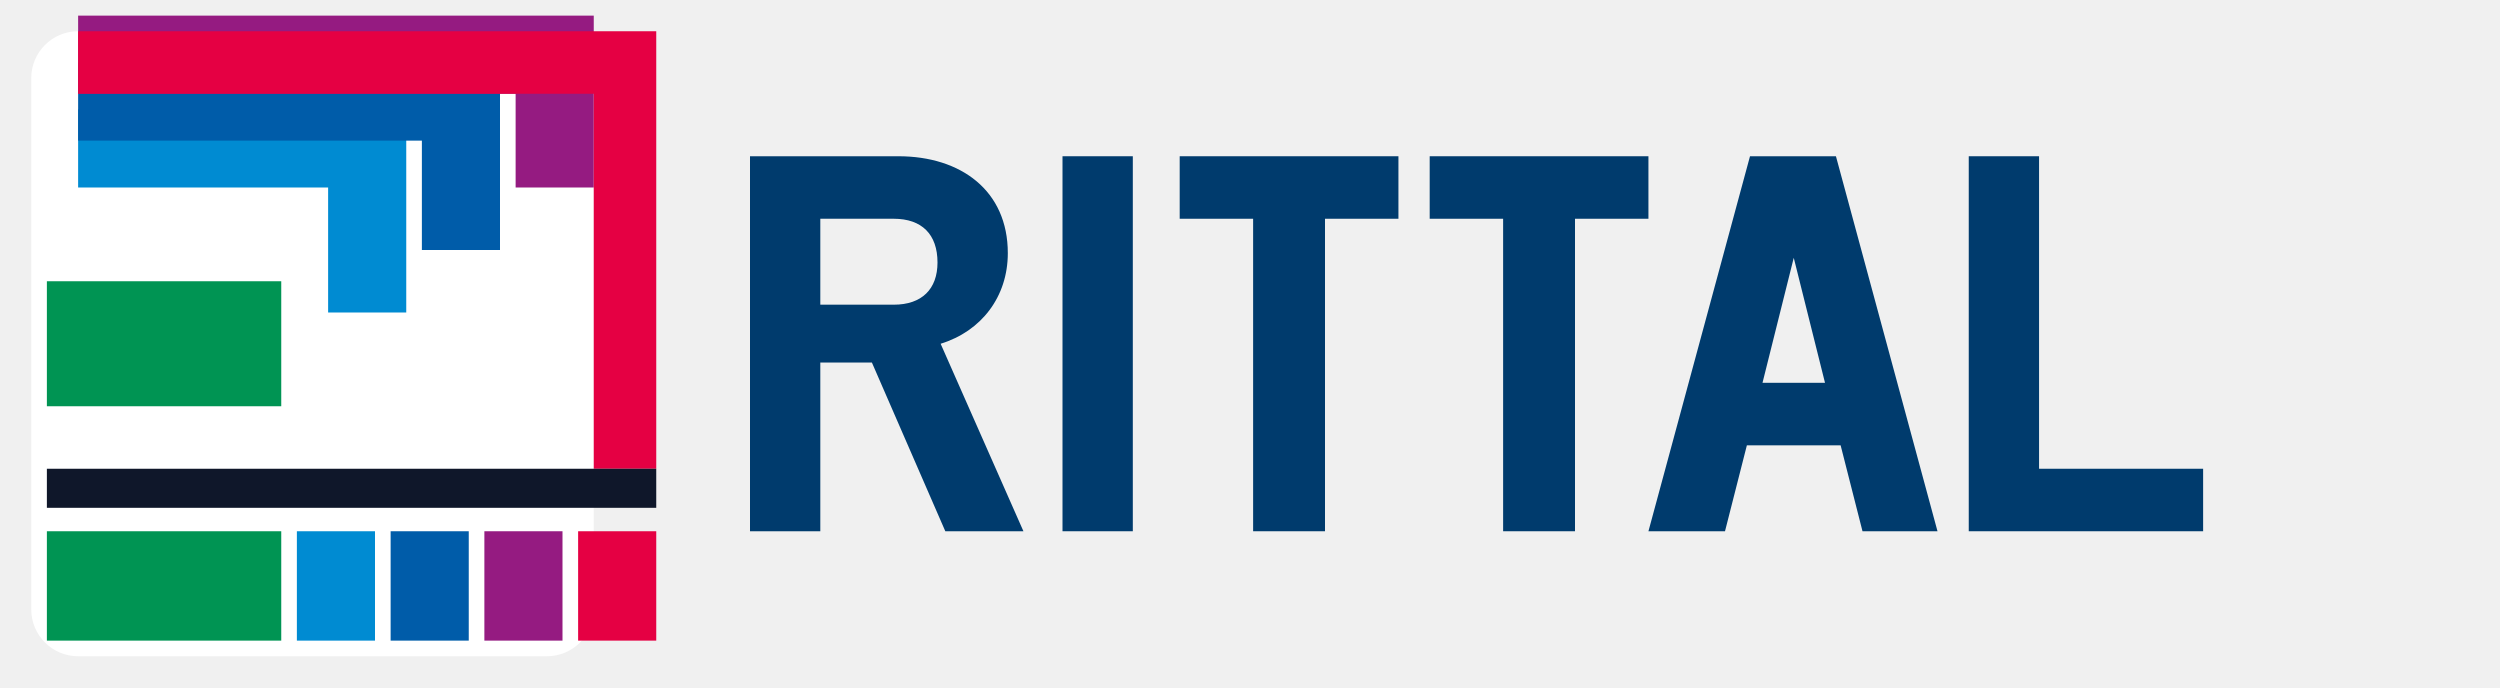
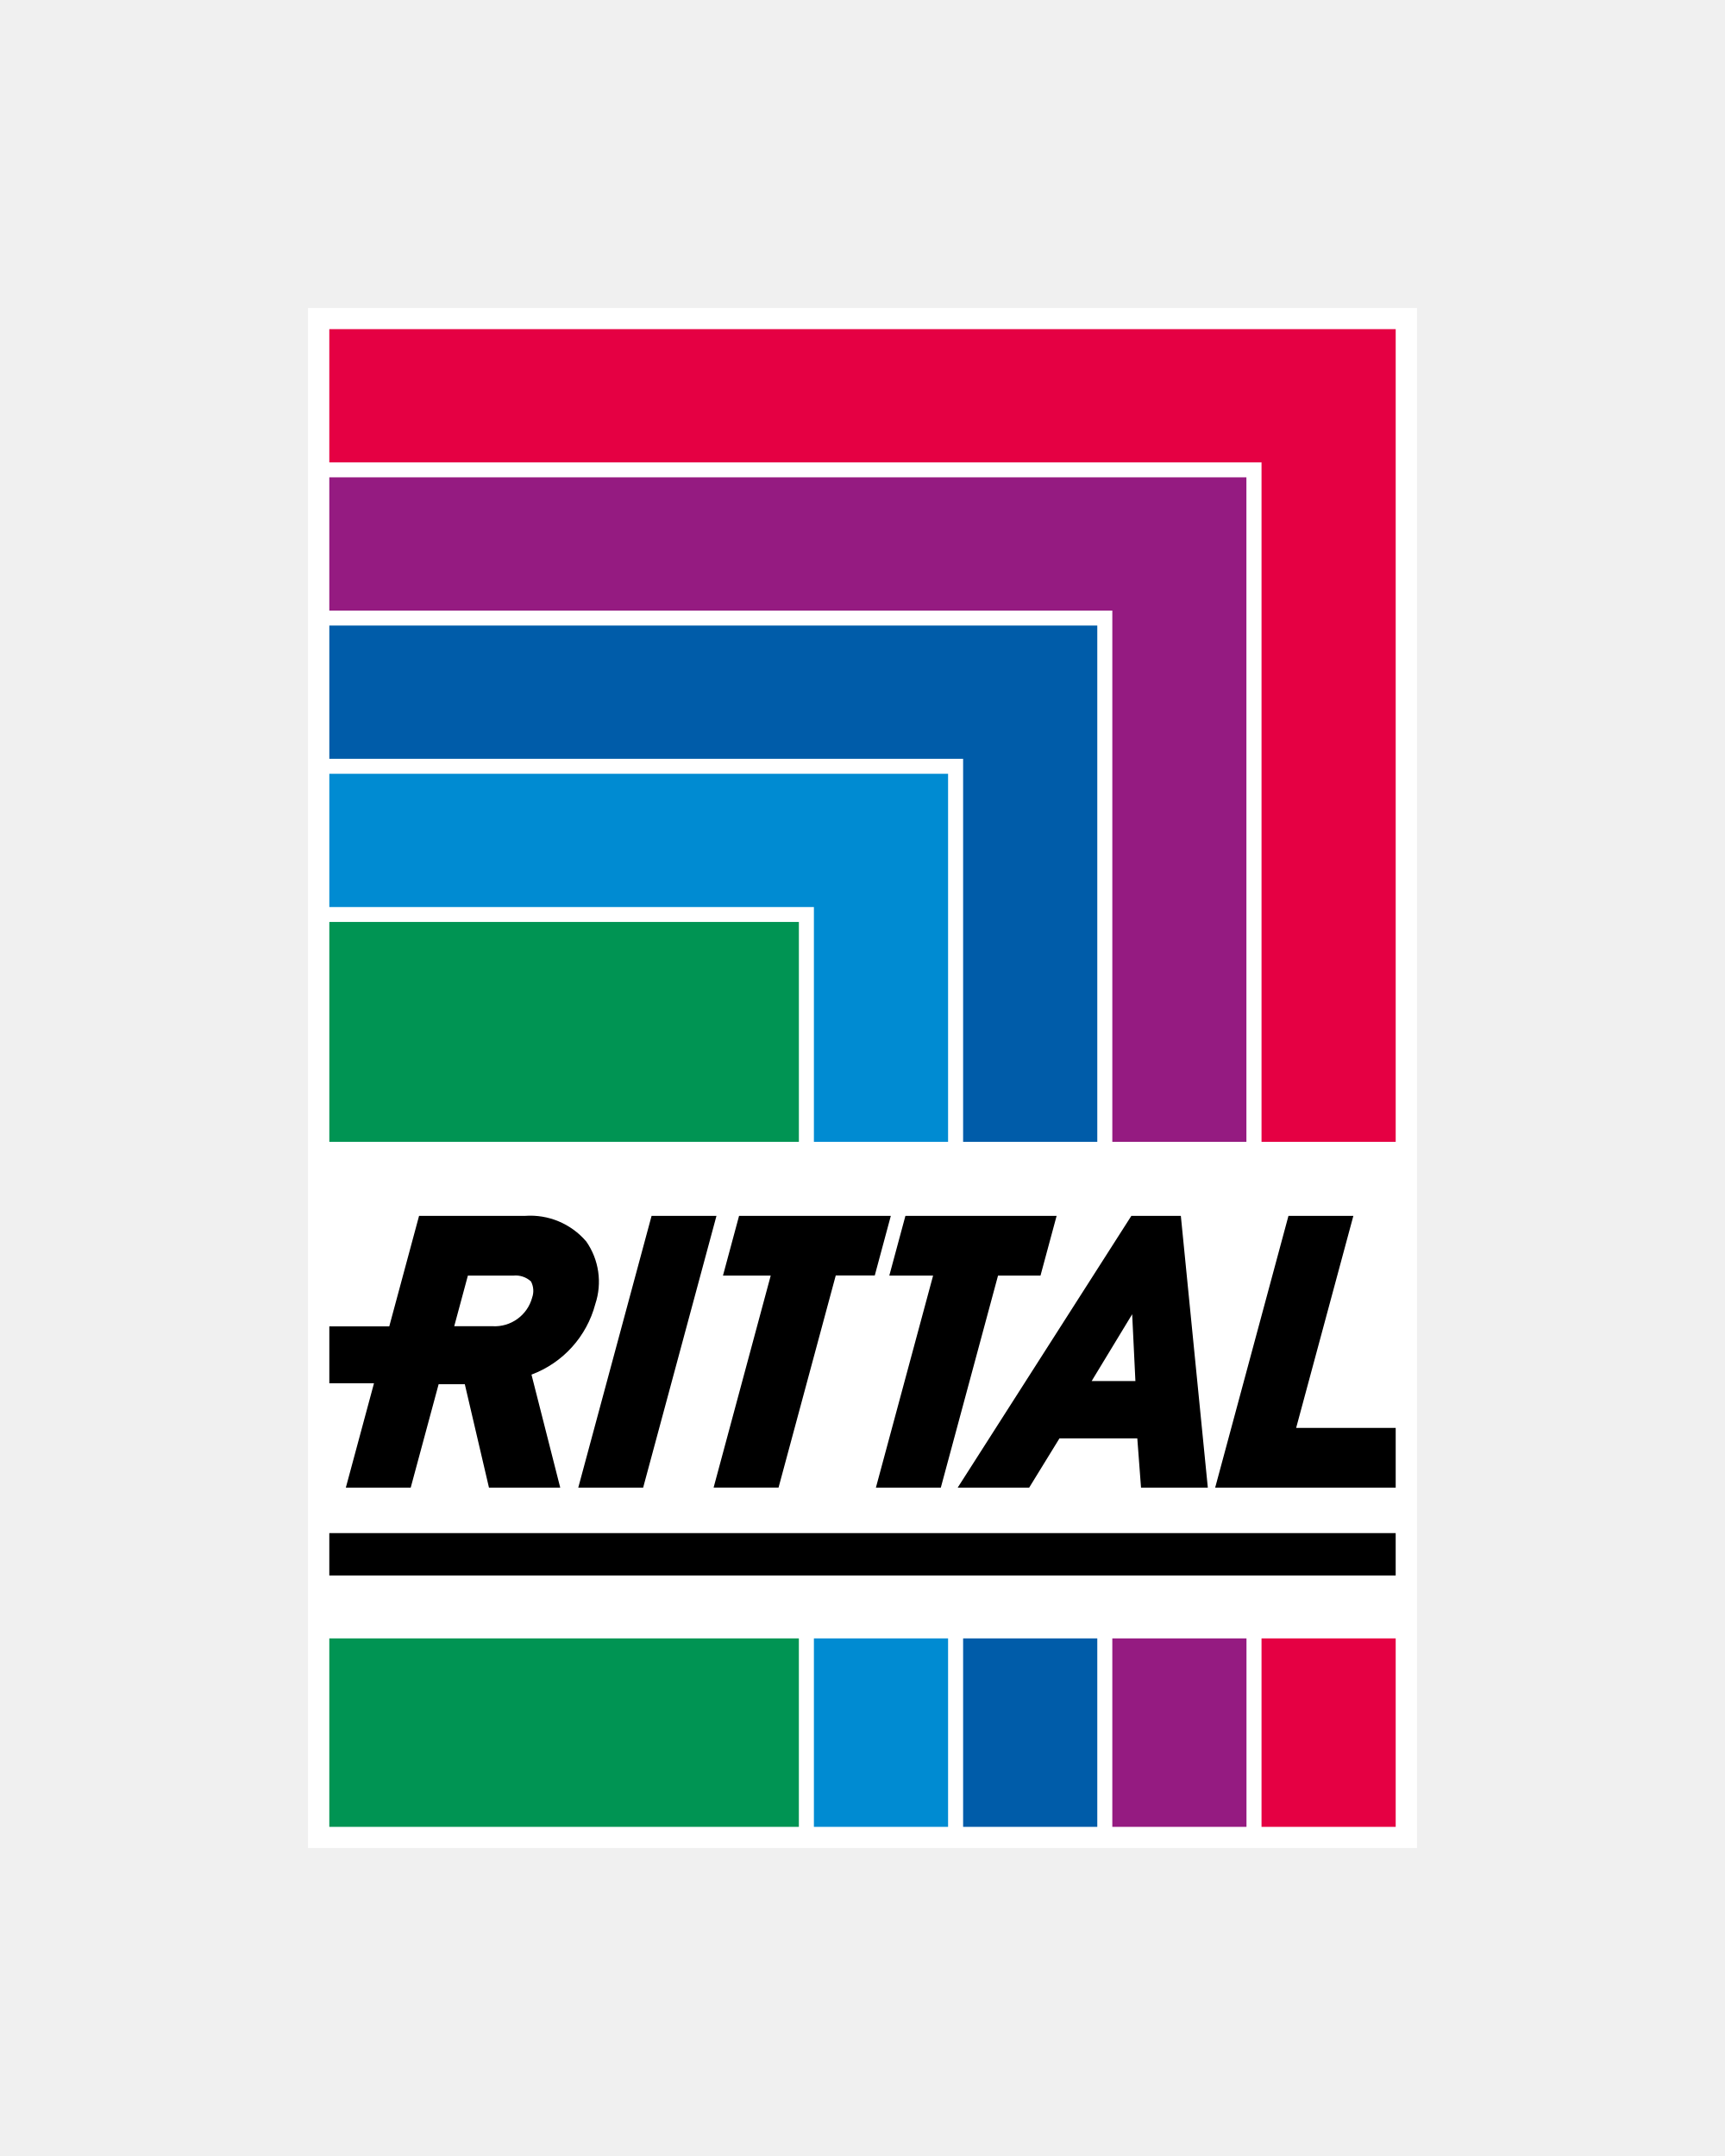
- <svg xmlns="http://www.w3.org/2000/svg" viewBox="0 0 160 44">
-   <g transform="translate(2, 2)">
-     <rect width="36" height="40" rx="3" fill="#FFFFFF" />
-     <rect x="1" y="16" width="15" height="8" fill="#009453" />
-     <rect x="1" y="32" width="15" height="7" fill="#009453" />
-     <path d="M19 18H24V5H3V10H19V18Z" fill="#008BD2" />
-     <rect x="17" y="32" width="5" height="7" fill="#008BD2" />
-     <path d="M25 14H30V2H3V7H25V14Z" fill="#005CA9" />
-     <rect x="23" y="32" width="5" height="7" fill="#005CA9" />
-     <path d="M31 10H36V-1H3V4H31V10Z" fill="#951B81" />
-     <rect x="29" y="32" width="5" height="7" fill="#951B81" />
-     <path d="M3 0V4H36V28H40V0H3Z" fill="#E50043" />
-     <rect x="35" y="32" width="5" height="7" fill="#E50043" />
-     <rect x="1" y="28" width="39" height="2.5" fill="#0F172A" />
-   </g>
-   <g fill="#003B6D" transform="translate(48, 10)">
-     <path d="M0 24V0H9.5C13.5 0 16.5 2.2 16.5 6.2C16.5 9 14.8 11.2 12.2 12L17.5 24H12.5L7.8 13.2H4.5V24H0ZM4.5 4V9.5H9.2C11 9.5 12 8.5 12 6.8C12 5 11 4 9.2 4H4.5Z" />
-     <path d="M20 24V0H24.5V24H20Z" />
-     <path d="M27.5 4V0H41.5V4H36.8V24H32.2V4H27.5Z" />
-     <path d="M43.5 4V0H57.5V4H52.8V24H48.2V4H43.5Z" />
-     <path d="M64 0H69.5L76 24H71.2L69.8 18.5H63.8L62.4 24H57.5L64 0ZM68.8 14.5L66.8 6.5L64.8 14.5H68.8Z" />
-     <path d="M78 24V0H82.5V20H93V24H78Z" />
+ <svg xmlns="http://www.w3.org/2000/svg" width="112" height="140" viewBox="0 0 112 140">
+   <defs>
+     <clipPath id="b">
+       <rect width="112" height="140" />
+     </clipPath>
+   </defs>
+   <g id="a" clip-path="url(#b)">
+     <rect width="112" height="140" fill="rgba(0,0,0,0)" />
+     <g transform="translate(-2217 -214.87)">
+       <rect width="72" height="100" transform="translate(2237 234.87)" fill="#fff" />
+       <rect width="30.487" height="14.279" transform="translate(2238.382 274.737)" fill="#009453" />
+       <rect width="30.487" height="12.238" transform="translate(2238.381 321.259)" fill="#009453" />
+       <path d="M37.119,148.543H45.83v-23.9H5.656v8.653H37.119Z" transform="translate(2232.726 140.473)" fill="#008bd2" />
+       <rect width="8.711" height="12.238" transform="translate(2269.845 321.259)" fill="#008bd2" />
+       <path d="M46.807,118.505h8.711V84.979H5.656v8.653H46.807Z" transform="translate(2232.726 170.511)" fill="#005ca9" />
+       <rect width="8.711" height="12.238" transform="translate(2279.533 321.259)" fill="#005ca9" />
+       <path d="M56.494,88.467H65.2V45.316H5.655V53.97H56.494Z" transform="translate(2232.726 200.549)" fill="#951b81" />
+       <rect width="8.711" height="12.238" transform="translate(2289.22 321.259)" fill="#951b81" />
+       <path d="M5.655,5.656v8.653H66.182V58.429h8.711V5.656Z" transform="translate(2232.726 230.587)" fill="#e50043" />
+       <rect width="8.711" height="12.238" transform="translate(2298.908 321.259)" fill="#e50043" />
+       <rect width="69.237" height="2.751" transform="translate(2238.381 314.422)" />
+       <path d="M22.33,244.612a4.774,4.774,0,0,0-3.965-1.655H11.483l-1.935,7.176H5.656v3.695h2.9l-1.828,6.778h4.212l1.813-6.717h1.7l1.569,6.717h4.627l-1.867-7.34a6.719,6.719,0,0,0,4.142-4.578,4.578,4.578,0,0,0-.591-4.076m-3.509,3.659a2.52,2.52,0,0,1-2.568,1.852H13.766l.886-3.286H17.6a1.463,1.463,0,0,1,1.15.38,1.307,1.307,0,0,1,.072,1.055" transform="translate(2232.726 50.865)" />
+       <path d="M71.832,260.605h4.213l4.761-17.649H76.593Z" transform="translate(2182.713 50.865)" />
+       <path d="M246.393,256.725l3.715-13.769h-4.214l-4.759,17.649h11.721v-3.88Z" transform="translate(2054.763 50.865)" />
+       <path d="M187.177,242.956h-3.212l-11.277,17.649h4.641l1.968-3.2h5.053l.242,3.2h4.337Zm-5.792,10.729,2.632-4.339.21,4.339Z" transform="translate(2106.492 50.865)" />
+       <path d="M119.306,242.956h-9.853l-1.045,3.879h3.1L107.8,260.6h4.216l3.714-13.77h2.533Z" transform="translate(2155.533 50.865)" />
+       <path d="M152.866,242.956l-1.046,3.879h2.843l-3.714,13.77h4.215l3.715-13.77h2.757l1.047-3.879Z" transform="translate(2122.921 50.865)" />
+       <rect width="72" height="100" transform="translate(2237 234.87)" fill="none" />
+     </g>
  </g>
</svg>
